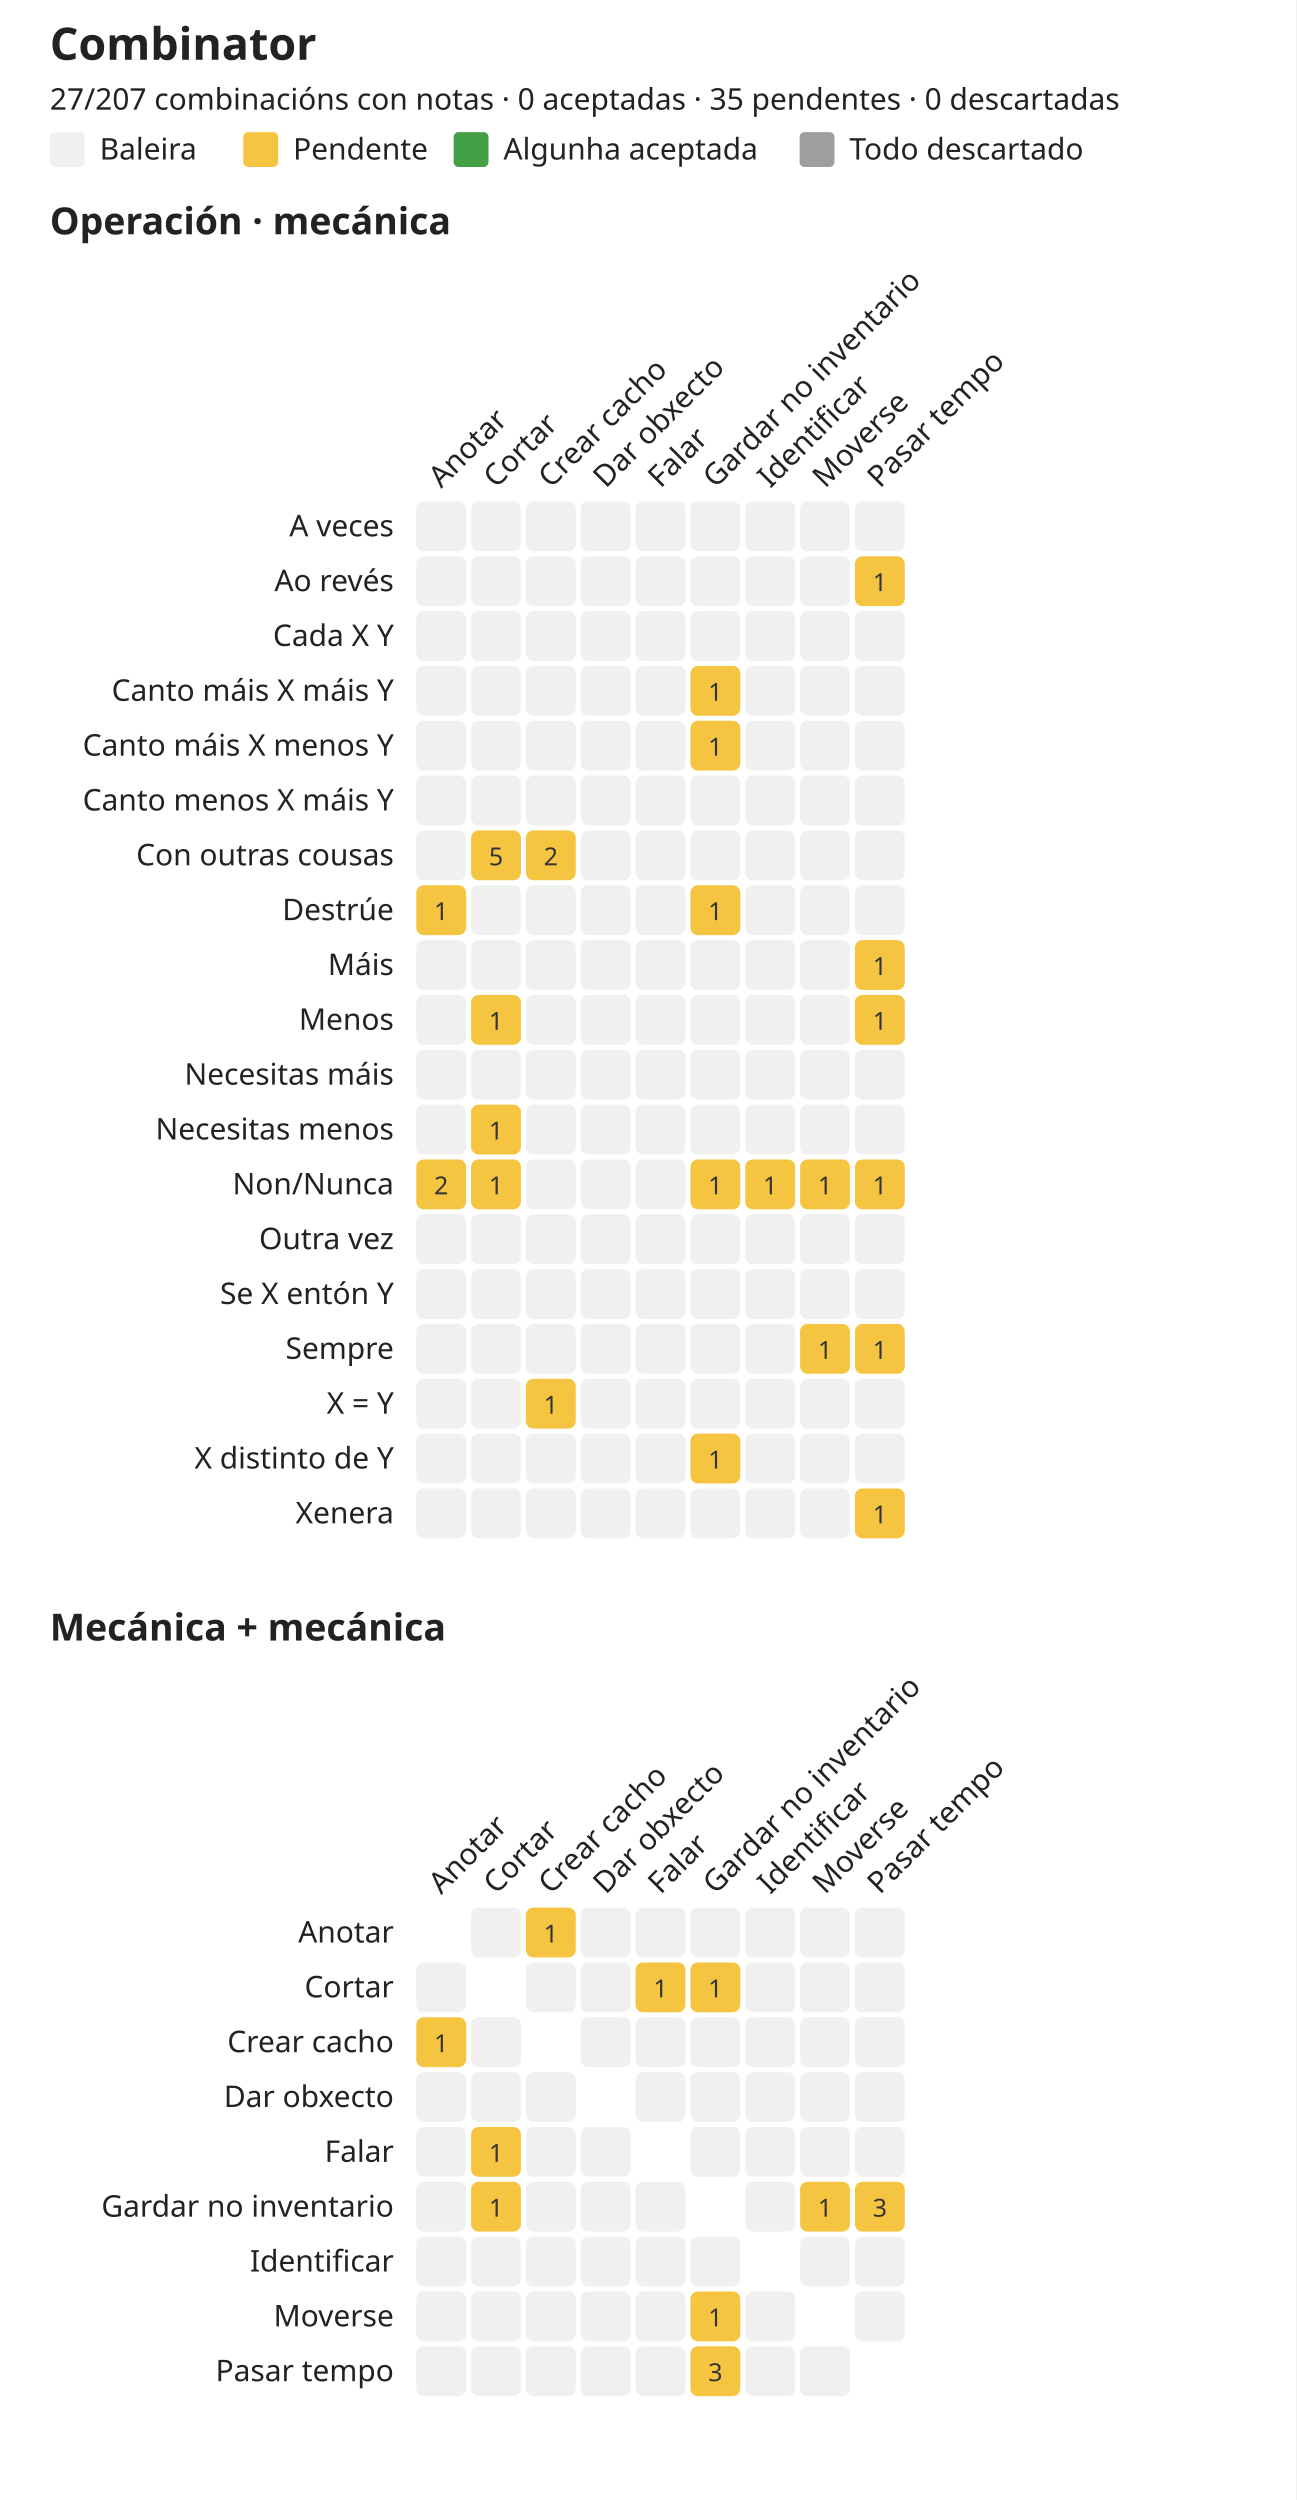
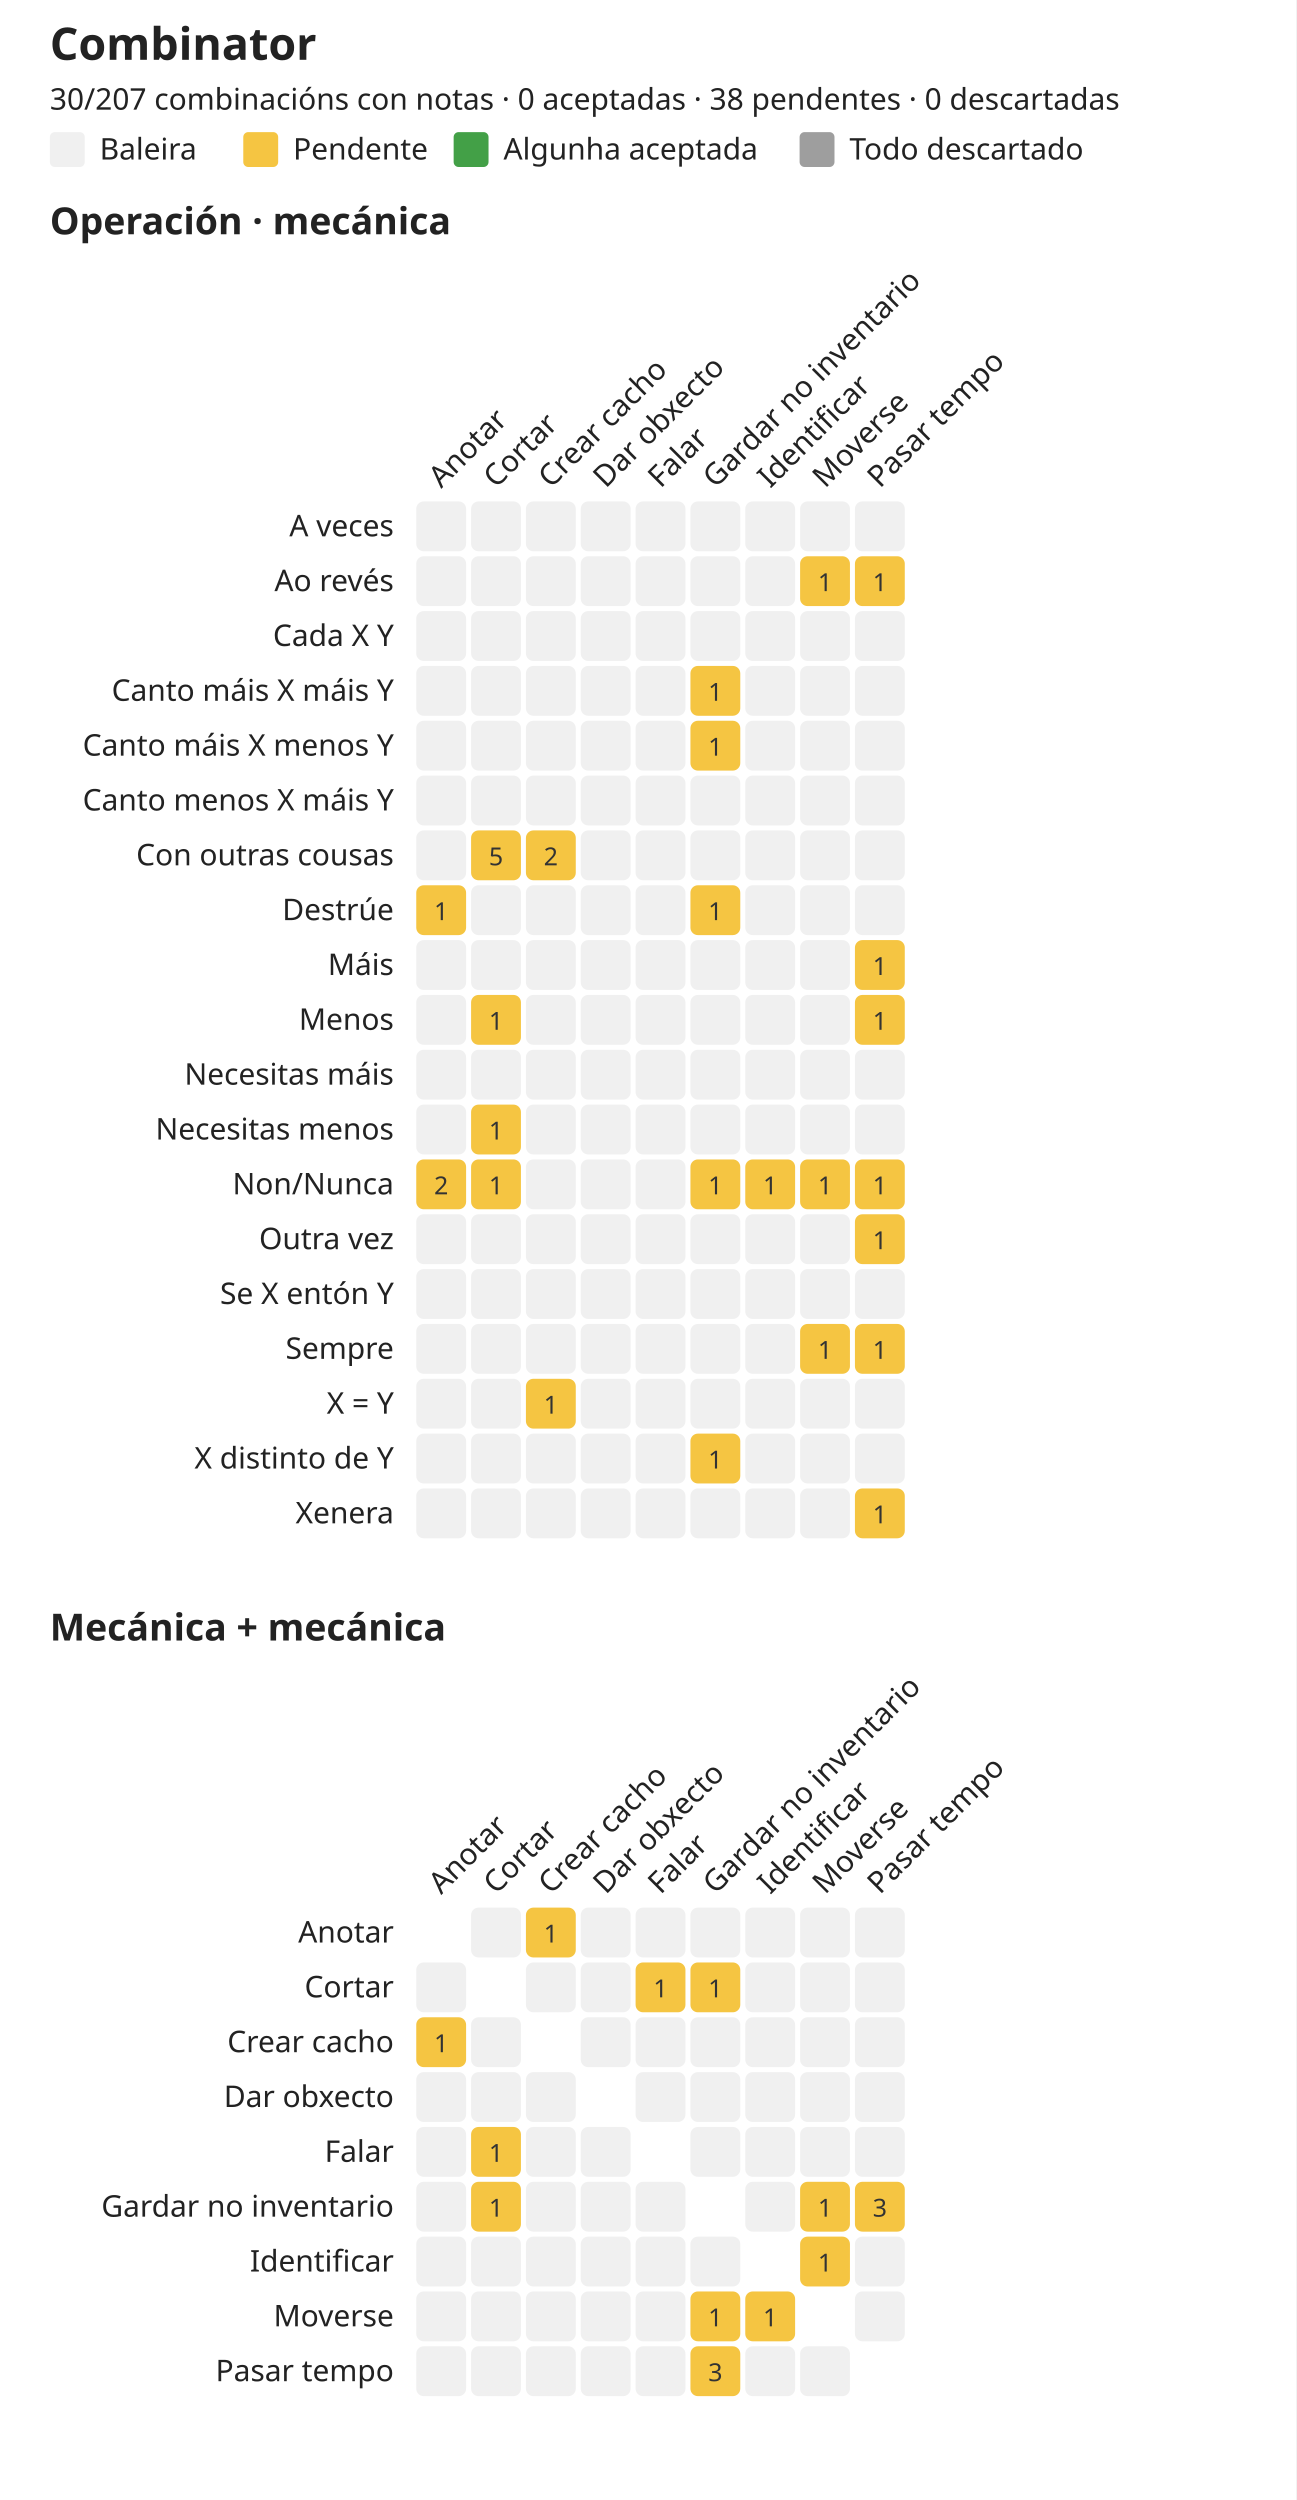
<svg xmlns="http://www.w3.org/2000/svg" width="520" height="1003" viewBox="0 0 520 1003" font-family="sans-serif" font-size="12" fill="#222">
  <rect width="100%" height="100%" fill="#fff" />
  <text x="20" y="24" font-size="18" font-weight="bold">Combinator</text>
-   <text x="20" y="44">27/207 combinacións con notas · 0 aceptadas · 35 pendentes · 0 descartadas</text>
+   <text x="20" y="44">30/207 combinacións con notas · 0 aceptadas · 38 pendentes · 0 descartadas</text>
  <rect x="20" y="53" width="14" height="14" rx="2" fill="#f0f0f0" />
  <text x="40" y="64">Baleira</text>
  <rect x="97.6" y="53" width="14" height="14" rx="2" fill="#f5c542" />
  <text x="117.6" y="64">Pendente</text>
  <rect x="182" y="53" width="14" height="14" rx="2" fill="#43a047" />
  <text x="202" y="64">Algunha aceptada</text>
  <rect x="320.8" y="53" width="14" height="14" rx="2" fill="#9e9e9e" />
  <text x="340.8" y="64">Todo descartado</text>
  <text x="20" y="94" font-size="15" font-weight="bold">Operación · mecánica</text>
  <text x="177" y="196.167" transform="rotate(-45 177 196.1665)">Anotar</text>
  <text x="199" y="196.167" transform="rotate(-45 199 196.1665)">Cortar</text>
  <text x="221" y="196.167" transform="rotate(-45 221 196.1665)">Crear cacho</text>
  <text x="243" y="196.167" transform="rotate(-45 243 196.1665)">Dar obxecto</text>
  <text x="265" y="196.167" transform="rotate(-45 265 196.1665)">Falar</text>
  <text x="287" y="196.167" transform="rotate(-45 287 196.1665)">Gardar no inventario</text>
  <text x="309" y="196.167" transform="rotate(-45 309 196.1665)">Identificar</text>
  <text x="331" y="196.167" transform="rotate(-45 331 196.1665)">Moverse</text>
  <text x="353" y="196.167" transform="rotate(-45 353 196.1665)">Pasar tempo</text>
  <text x="158" y="215.167" text-anchor="end">A veces</text>
  <rect x="167" y="201.167" width="20" height="20" rx="3" fill="#f0f0f0" />
  <rect x="189" y="201.167" width="20" height="20" rx="3" fill="#f0f0f0" />
  <rect x="211" y="201.167" width="20" height="20" rx="3" fill="#f0f0f0" />
  <rect x="233" y="201.167" width="20" height="20" rx="3" fill="#f0f0f0" />
  <rect x="255" y="201.167" width="20" height="20" rx="3" fill="#f0f0f0" />
  <rect x="277" y="201.167" width="20" height="20" rx="3" fill="#f0f0f0" />
  <rect x="299" y="201.167" width="20" height="20" rx="3" fill="#f0f0f0" />
  <rect x="321" y="201.167" width="20" height="20" rx="3" fill="#f0f0f0" />
  <rect x="343" y="201.167" width="20" height="20" rx="3" fill="#f0f0f0" />
  <text x="158" y="237.167" text-anchor="end">Ao revés</text>
  <rect x="167" y="223.167" width="20" height="20" rx="3" fill="#f0f0f0" />
  <rect x="189" y="223.167" width="20" height="20" rx="3" fill="#f0f0f0" />
  <rect x="211" y="223.167" width="20" height="20" rx="3" fill="#f0f0f0" />
  <rect x="233" y="223.167" width="20" height="20" rx="3" fill="#f0f0f0" />
  <rect x="255" y="223.167" width="20" height="20" rx="3" fill="#f0f0f0" />
  <rect x="277" y="223.167" width="20" height="20" rx="3" fill="#f0f0f0" />
  <rect x="299" y="223.167" width="20" height="20" rx="3" fill="#f0f0f0" />
-   <rect x="321" y="223.167" width="20" height="20" rx="3" fill="#f0f0f0" />
+   <rect x="321" y="223.167" width="20" height="20" rx="3" fill="#f5c542" />
+   <text x="331" y="237.167" text-anchor="middle" font-size="10" fill="#333" pointer-events="none">1</text>
  <rect x="343" y="223.167" width="20" height="20" rx="3" fill="#f5c542" />
  <text x="353" y="237.167" text-anchor="middle" font-size="10" fill="#333" pointer-events="none">1</text>
  <text x="158" y="259.167" text-anchor="end">Cada X Y</text>
  <rect x="167" y="245.167" width="20" height="20" rx="3" fill="#f0f0f0" />
  <rect x="189" y="245.167" width="20" height="20" rx="3" fill="#f0f0f0" />
  <rect x="211" y="245.167" width="20" height="20" rx="3" fill="#f0f0f0" />
  <rect x="233" y="245.167" width="20" height="20" rx="3" fill="#f0f0f0" />
  <rect x="255" y="245.167" width="20" height="20" rx="3" fill="#f0f0f0" />
  <rect x="277" y="245.167" width="20" height="20" rx="3" fill="#f0f0f0" />
  <rect x="299" y="245.167" width="20" height="20" rx="3" fill="#f0f0f0" />
  <rect x="321" y="245.167" width="20" height="20" rx="3" fill="#f0f0f0" />
  <rect x="343" y="245.167" width="20" height="20" rx="3" fill="#f0f0f0" />
  <text x="158" y="281.167" text-anchor="end">Canto máis X máis Y</text>
  <rect x="167" y="267.167" width="20" height="20" rx="3" fill="#f0f0f0" />
  <rect x="189" y="267.167" width="20" height="20" rx="3" fill="#f0f0f0" />
  <rect x="211" y="267.167" width="20" height="20" rx="3" fill="#f0f0f0" />
  <rect x="233" y="267.167" width="20" height="20" rx="3" fill="#f0f0f0" />
  <rect x="255" y="267.167" width="20" height="20" rx="3" fill="#f0f0f0" />
  <rect x="277" y="267.167" width="20" height="20" rx="3" fill="#f5c542" />
  <text x="287" y="281.167" text-anchor="middle" font-size="10" fill="#333" pointer-events="none">1</text>
  <rect x="299" y="267.167" width="20" height="20" rx="3" fill="#f0f0f0" />
  <rect x="321" y="267.167" width="20" height="20" rx="3" fill="#f0f0f0" />
  <rect x="343" y="267.167" width="20" height="20" rx="3" fill="#f0f0f0" />
  <text x="158" y="303.167" text-anchor="end">Canto máis X menos Y</text>
  <rect x="167" y="289.167" width="20" height="20" rx="3" fill="#f0f0f0" />
  <rect x="189" y="289.167" width="20" height="20" rx="3" fill="#f0f0f0" />
  <rect x="211" y="289.167" width="20" height="20" rx="3" fill="#f0f0f0" />
  <rect x="233" y="289.167" width="20" height="20" rx="3" fill="#f0f0f0" />
  <rect x="255" y="289.167" width="20" height="20" rx="3" fill="#f0f0f0" />
  <rect x="277" y="289.167" width="20" height="20" rx="3" fill="#f5c542" />
  <text x="287" y="303.167" text-anchor="middle" font-size="10" fill="#333" pointer-events="none">1</text>
  <rect x="299" y="289.167" width="20" height="20" rx="3" fill="#f0f0f0" />
  <rect x="321" y="289.167" width="20" height="20" rx="3" fill="#f0f0f0" />
  <rect x="343" y="289.167" width="20" height="20" rx="3" fill="#f0f0f0" />
  <text x="158" y="325.167" text-anchor="end">Canto menos X máis Y</text>
  <rect x="167" y="311.167" width="20" height="20" rx="3" fill="#f0f0f0" />
  <rect x="189" y="311.167" width="20" height="20" rx="3" fill="#f0f0f0" />
  <rect x="211" y="311.167" width="20" height="20" rx="3" fill="#f0f0f0" />
  <rect x="233" y="311.167" width="20" height="20" rx="3" fill="#f0f0f0" />
  <rect x="255" y="311.167" width="20" height="20" rx="3" fill="#f0f0f0" />
  <rect x="277" y="311.167" width="20" height="20" rx="3" fill="#f0f0f0" />
  <rect x="299" y="311.167" width="20" height="20" rx="3" fill="#f0f0f0" />
  <rect x="321" y="311.167" width="20" height="20" rx="3" fill="#f0f0f0" />
  <rect x="343" y="311.167" width="20" height="20" rx="3" fill="#f0f0f0" />
  <text x="158" y="347.167" text-anchor="end">Con outras cousas</text>
  <rect x="167" y="333.167" width="20" height="20" rx="3" fill="#f0f0f0" />
  <rect x="189" y="333.167" width="20" height="20" rx="3" fill="#f5c542" />
  <text x="199" y="347.167" text-anchor="middle" font-size="10" fill="#333" pointer-events="none">5</text>
  <rect x="211" y="333.167" width="20" height="20" rx="3" fill="#f5c542" />
  <text x="221" y="347.167" text-anchor="middle" font-size="10" fill="#333" pointer-events="none">2</text>
  <rect x="233" y="333.167" width="20" height="20" rx="3" fill="#f0f0f0" />
  <rect x="255" y="333.167" width="20" height="20" rx="3" fill="#f0f0f0" />
  <rect x="277" y="333.167" width="20" height="20" rx="3" fill="#f0f0f0" />
  <rect x="299" y="333.167" width="20" height="20" rx="3" fill="#f0f0f0" />
  <rect x="321" y="333.167" width="20" height="20" rx="3" fill="#f0f0f0" />
  <rect x="343" y="333.167" width="20" height="20" rx="3" fill="#f0f0f0" />
  <text x="158" y="369.167" text-anchor="end">Destrúe</text>
  <rect x="167" y="355.167" width="20" height="20" rx="3" fill="#f5c542" />
  <text x="177" y="369.167" text-anchor="middle" font-size="10" fill="#333" pointer-events="none">1</text>
  <rect x="189" y="355.167" width="20" height="20" rx="3" fill="#f0f0f0" />
  <rect x="211" y="355.167" width="20" height="20" rx="3" fill="#f0f0f0" />
  <rect x="233" y="355.167" width="20" height="20" rx="3" fill="#f0f0f0" />
  <rect x="255" y="355.167" width="20" height="20" rx="3" fill="#f0f0f0" />
  <rect x="277" y="355.167" width="20" height="20" rx="3" fill="#f5c542" />
  <text x="287" y="369.167" text-anchor="middle" font-size="10" fill="#333" pointer-events="none">1</text>
  <rect x="299" y="355.167" width="20" height="20" rx="3" fill="#f0f0f0" />
  <rect x="321" y="355.167" width="20" height="20" rx="3" fill="#f0f0f0" />
  <rect x="343" y="355.167" width="20" height="20" rx="3" fill="#f0f0f0" />
  <text x="158" y="391.167" text-anchor="end">Máis</text>
  <rect x="167" y="377.167" width="20" height="20" rx="3" fill="#f0f0f0" />
  <rect x="189" y="377.167" width="20" height="20" rx="3" fill="#f0f0f0" />
  <rect x="211" y="377.167" width="20" height="20" rx="3" fill="#f0f0f0" />
  <rect x="233" y="377.167" width="20" height="20" rx="3" fill="#f0f0f0" />
  <rect x="255" y="377.167" width="20" height="20" rx="3" fill="#f0f0f0" />
  <rect x="277" y="377.167" width="20" height="20" rx="3" fill="#f0f0f0" />
  <rect x="299" y="377.167" width="20" height="20" rx="3" fill="#f0f0f0" />
  <rect x="321" y="377.167" width="20" height="20" rx="3" fill="#f0f0f0" />
  <rect x="343" y="377.167" width="20" height="20" rx="3" fill="#f5c542" />
  <text x="353" y="391.167" text-anchor="middle" font-size="10" fill="#333" pointer-events="none">1</text>
  <text x="158" y="413.167" text-anchor="end">Menos</text>
  <rect x="167" y="399.167" width="20" height="20" rx="3" fill="#f0f0f0" />
  <rect x="189" y="399.167" width="20" height="20" rx="3" fill="#f5c542" />
  <text x="199" y="413.167" text-anchor="middle" font-size="10" fill="#333" pointer-events="none">1</text>
  <rect x="211" y="399.167" width="20" height="20" rx="3" fill="#f0f0f0" />
  <rect x="233" y="399.167" width="20" height="20" rx="3" fill="#f0f0f0" />
  <rect x="255" y="399.167" width="20" height="20" rx="3" fill="#f0f0f0" />
  <rect x="277" y="399.167" width="20" height="20" rx="3" fill="#f0f0f0" />
  <rect x="299" y="399.167" width="20" height="20" rx="3" fill="#f0f0f0" />
  <rect x="321" y="399.167" width="20" height="20" rx="3" fill="#f0f0f0" />
  <rect x="343" y="399.167" width="20" height="20" rx="3" fill="#f5c542" />
  <text x="353" y="413.167" text-anchor="middle" font-size="10" fill="#333" pointer-events="none">1</text>
  <text x="158" y="435.167" text-anchor="end">Necesitas máis</text>
  <rect x="167" y="421.167" width="20" height="20" rx="3" fill="#f0f0f0" />
  <rect x="189" y="421.167" width="20" height="20" rx="3" fill="#f0f0f0" />
  <rect x="211" y="421.167" width="20" height="20" rx="3" fill="#f0f0f0" />
  <rect x="233" y="421.167" width="20" height="20" rx="3" fill="#f0f0f0" />
  <rect x="255" y="421.167" width="20" height="20" rx="3" fill="#f0f0f0" />
  <rect x="277" y="421.167" width="20" height="20" rx="3" fill="#f0f0f0" />
  <rect x="299" y="421.167" width="20" height="20" rx="3" fill="#f0f0f0" />
  <rect x="321" y="421.167" width="20" height="20" rx="3" fill="#f0f0f0" />
  <rect x="343" y="421.167" width="20" height="20" rx="3" fill="#f0f0f0" />
  <text x="158" y="457.167" text-anchor="end">Necesitas menos</text>
  <rect x="167" y="443.167" width="20" height="20" rx="3" fill="#f0f0f0" />
  <rect x="189" y="443.167" width="20" height="20" rx="3" fill="#f5c542" />
  <text x="199" y="457.167" text-anchor="middle" font-size="10" fill="#333" pointer-events="none">1</text>
  <rect x="211" y="443.167" width="20" height="20" rx="3" fill="#f0f0f0" />
  <rect x="233" y="443.167" width="20" height="20" rx="3" fill="#f0f0f0" />
  <rect x="255" y="443.167" width="20" height="20" rx="3" fill="#f0f0f0" />
  <rect x="277" y="443.167" width="20" height="20" rx="3" fill="#f0f0f0" />
  <rect x="299" y="443.167" width="20" height="20" rx="3" fill="#f0f0f0" />
  <rect x="321" y="443.167" width="20" height="20" rx="3" fill="#f0f0f0" />
  <rect x="343" y="443.167" width="20" height="20" rx="3" fill="#f0f0f0" />
  <text x="158" y="479.167" text-anchor="end">Non/Nunca</text>
  <rect x="167" y="465.167" width="20" height="20" rx="3" fill="#f5c542" />
  <text x="177" y="479.167" text-anchor="middle" font-size="10" fill="#333" pointer-events="none">2</text>
  <rect x="189" y="465.167" width="20" height="20" rx="3" fill="#f5c542" />
  <text x="199" y="479.167" text-anchor="middle" font-size="10" fill="#333" pointer-events="none">1</text>
  <rect x="211" y="465.167" width="20" height="20" rx="3" fill="#f0f0f0" />
  <rect x="233" y="465.167" width="20" height="20" rx="3" fill="#f0f0f0" />
  <rect x="255" y="465.167" width="20" height="20" rx="3" fill="#f0f0f0" />
  <rect x="277" y="465.167" width="20" height="20" rx="3" fill="#f5c542" />
  <text x="287" y="479.167" text-anchor="middle" font-size="10" fill="#333" pointer-events="none">1</text>
  <rect x="299" y="465.167" width="20" height="20" rx="3" fill="#f5c542" />
  <text x="309" y="479.167" text-anchor="middle" font-size="10" fill="#333" pointer-events="none">1</text>
  <rect x="321" y="465.167" width="20" height="20" rx="3" fill="#f5c542" />
  <text x="331" y="479.167" text-anchor="middle" font-size="10" fill="#333" pointer-events="none">1</text>
  <rect x="343" y="465.167" width="20" height="20" rx="3" fill="#f5c542" />
  <text x="353" y="479.167" text-anchor="middle" font-size="10" fill="#333" pointer-events="none">1</text>
  <text x="158" y="501.167" text-anchor="end">Outra vez</text>
  <rect x="167" y="487.167" width="20" height="20" rx="3" fill="#f0f0f0" />
  <rect x="189" y="487.167" width="20" height="20" rx="3" fill="#f0f0f0" />
  <rect x="211" y="487.167" width="20" height="20" rx="3" fill="#f0f0f0" />
  <rect x="233" y="487.167" width="20" height="20" rx="3" fill="#f0f0f0" />
  <rect x="255" y="487.167" width="20" height="20" rx="3" fill="#f0f0f0" />
  <rect x="277" y="487.167" width="20" height="20" rx="3" fill="#f0f0f0" />
  <rect x="299" y="487.167" width="20" height="20" rx="3" fill="#f0f0f0" />
  <rect x="321" y="487.167" width="20" height="20" rx="3" fill="#f0f0f0" />
-   <rect x="343" y="487.167" width="20" height="20" rx="3" fill="#f0f0f0" />
+   <rect x="343" y="487.167" width="20" height="20" rx="3" fill="#f5c542" />
+   <text x="353" y="501.167" text-anchor="middle" font-size="10" fill="#333" pointer-events="none">1</text>
  <text x="158" y="523.167" text-anchor="end">Se X entón Y</text>
  <rect x="167" y="509.167" width="20" height="20" rx="3" fill="#f0f0f0" />
  <rect x="189" y="509.167" width="20" height="20" rx="3" fill="#f0f0f0" />
  <rect x="211" y="509.167" width="20" height="20" rx="3" fill="#f0f0f0" />
  <rect x="233" y="509.167" width="20" height="20" rx="3" fill="#f0f0f0" />
  <rect x="255" y="509.167" width="20" height="20" rx="3" fill="#f0f0f0" />
  <rect x="277" y="509.167" width="20" height="20" rx="3" fill="#f0f0f0" />
  <rect x="299" y="509.167" width="20" height="20" rx="3" fill="#f0f0f0" />
  <rect x="321" y="509.167" width="20" height="20" rx="3" fill="#f0f0f0" />
  <rect x="343" y="509.167" width="20" height="20" rx="3" fill="#f0f0f0" />
  <text x="158" y="545.167" text-anchor="end">Sempre</text>
  <rect x="167" y="531.167" width="20" height="20" rx="3" fill="#f0f0f0" />
  <rect x="189" y="531.167" width="20" height="20" rx="3" fill="#f0f0f0" />
  <rect x="211" y="531.167" width="20" height="20" rx="3" fill="#f0f0f0" />
  <rect x="233" y="531.167" width="20" height="20" rx="3" fill="#f0f0f0" />
  <rect x="255" y="531.167" width="20" height="20" rx="3" fill="#f0f0f0" />
  <rect x="277" y="531.167" width="20" height="20" rx="3" fill="#f0f0f0" />
  <rect x="299" y="531.167" width="20" height="20" rx="3" fill="#f0f0f0" />
  <rect x="321" y="531.167" width="20" height="20" rx="3" fill="#f5c542" />
  <text x="331" y="545.167" text-anchor="middle" font-size="10" fill="#333" pointer-events="none">1</text>
  <rect x="343" y="531.167" width="20" height="20" rx="3" fill="#f5c542" />
  <text x="353" y="545.167" text-anchor="middle" font-size="10" fill="#333" pointer-events="none">1</text>
  <text x="158" y="567.167" text-anchor="end">X = Y</text>
  <rect x="167" y="553.167" width="20" height="20" rx="3" fill="#f0f0f0" />
  <rect x="189" y="553.167" width="20" height="20" rx="3" fill="#f0f0f0" />
  <rect x="211" y="553.167" width="20" height="20" rx="3" fill="#f5c542" />
  <text x="221" y="567.167" text-anchor="middle" font-size="10" fill="#333" pointer-events="none">1</text>
  <rect x="233" y="553.167" width="20" height="20" rx="3" fill="#f0f0f0" />
  <rect x="255" y="553.167" width="20" height="20" rx="3" fill="#f0f0f0" />
  <rect x="277" y="553.167" width="20" height="20" rx="3" fill="#f0f0f0" />
  <rect x="299" y="553.167" width="20" height="20" rx="3" fill="#f0f0f0" />
  <rect x="321" y="553.167" width="20" height="20" rx="3" fill="#f0f0f0" />
  <rect x="343" y="553.167" width="20" height="20" rx="3" fill="#f0f0f0" />
  <text x="158" y="589.167" text-anchor="end">X distinto de Y</text>
  <rect x="167" y="575.167" width="20" height="20" rx="3" fill="#f0f0f0" />
  <rect x="189" y="575.167" width="20" height="20" rx="3" fill="#f0f0f0" />
  <rect x="211" y="575.167" width="20" height="20" rx="3" fill="#f0f0f0" />
  <rect x="233" y="575.167" width="20" height="20" rx="3" fill="#f0f0f0" />
  <rect x="255" y="575.167" width="20" height="20" rx="3" fill="#f0f0f0" />
  <rect x="277" y="575.167" width="20" height="20" rx="3" fill="#f5c542" />
  <text x="287" y="589.167" text-anchor="middle" font-size="10" fill="#333" pointer-events="none">1</text>
  <rect x="299" y="575.167" width="20" height="20" rx="3" fill="#f0f0f0" />
  <rect x="321" y="575.167" width="20" height="20" rx="3" fill="#f0f0f0" />
  <rect x="343" y="575.167" width="20" height="20" rx="3" fill="#f0f0f0" />
  <text x="158" y="611.167" text-anchor="end">Xenera</text>
  <rect x="167" y="597.167" width="20" height="20" rx="3" fill="#f0f0f0" />
  <rect x="189" y="597.167" width="20" height="20" rx="3" fill="#f0f0f0" />
  <rect x="211" y="597.167" width="20" height="20" rx="3" fill="#f0f0f0" />
  <rect x="233" y="597.167" width="20" height="20" rx="3" fill="#f0f0f0" />
  <rect x="255" y="597.167" width="20" height="20" rx="3" fill="#f0f0f0" />
  <rect x="277" y="597.167" width="20" height="20" rx="3" fill="#f0f0f0" />
  <rect x="299" y="597.167" width="20" height="20" rx="3" fill="#f0f0f0" />
  <rect x="321" y="597.167" width="20" height="20" rx="3" fill="#f0f0f0" />
  <rect x="343" y="597.167" width="20" height="20" rx="3" fill="#f5c542" />
  <text x="353" y="611.167" text-anchor="middle" font-size="10" fill="#333" pointer-events="none">1</text>
  <text x="20" y="658.167" font-size="15" font-weight="bold">Mecánica + mecánica</text>
  <text x="177" y="760.333" transform="rotate(-45 177 760.333)">Anotar</text>
  <text x="199" y="760.333" transform="rotate(-45 199 760.333)">Cortar</text>
  <text x="221" y="760.333" transform="rotate(-45 221 760.333)">Crear cacho</text>
  <text x="243" y="760.333" transform="rotate(-45 243 760.333)">Dar obxecto</text>
  <text x="265" y="760.333" transform="rotate(-45 265 760.333)">Falar</text>
  <text x="287" y="760.333" transform="rotate(-45 287 760.333)">Gardar no inventario</text>
  <text x="309" y="760.333" transform="rotate(-45 309 760.333)">Identificar</text>
  <text x="331" y="760.333" transform="rotate(-45 331 760.333)">Moverse</text>
  <text x="353" y="760.333" transform="rotate(-45 353 760.333)">Pasar tempo</text>
  <text x="158" y="779.333" text-anchor="end">Anotar</text>
  <rect x="189" y="765.333" width="20" height="20" rx="3" fill="#f0f0f0" />
  <rect x="211" y="765.333" width="20" height="20" rx="3" fill="#f5c542" />
  <text x="221" y="779.333" text-anchor="middle" font-size="10" fill="#333" pointer-events="none">1</text>
  <rect x="233" y="765.333" width="20" height="20" rx="3" fill="#f0f0f0" />
  <rect x="255" y="765.333" width="20" height="20" rx="3" fill="#f0f0f0" />
  <rect x="277" y="765.333" width="20" height="20" rx="3" fill="#f0f0f0" />
  <rect x="299" y="765.333" width="20" height="20" rx="3" fill="#f0f0f0" />
  <rect x="321" y="765.333" width="20" height="20" rx="3" fill="#f0f0f0" />
  <rect x="343" y="765.333" width="20" height="20" rx="3" fill="#f0f0f0" />
  <text x="158" y="801.333" text-anchor="end">Cortar</text>
  <rect x="167" y="787.333" width="20" height="20" rx="3" fill="#f0f0f0" />
  <rect x="211" y="787.333" width="20" height="20" rx="3" fill="#f0f0f0" />
  <rect x="233" y="787.333" width="20" height="20" rx="3" fill="#f0f0f0" />
  <rect x="255" y="787.333" width="20" height="20" rx="3" fill="#f5c542" />
  <text x="265" y="801.333" text-anchor="middle" font-size="10" fill="#333" pointer-events="none">1</text>
  <rect x="277" y="787.333" width="20" height="20" rx="3" fill="#f5c542" />
  <text x="287" y="801.333" text-anchor="middle" font-size="10" fill="#333" pointer-events="none">1</text>
  <rect x="299" y="787.333" width="20" height="20" rx="3" fill="#f0f0f0" />
  <rect x="321" y="787.333" width="20" height="20" rx="3" fill="#f0f0f0" />
  <rect x="343" y="787.333" width="20" height="20" rx="3" fill="#f0f0f0" />
  <text x="158" y="823.333" text-anchor="end">Crear cacho</text>
  <rect x="167" y="809.333" width="20" height="20" rx="3" fill="#f5c542" />
  <text x="177" y="823.333" text-anchor="middle" font-size="10" fill="#333" pointer-events="none">1</text>
  <rect x="189" y="809.333" width="20" height="20" rx="3" fill="#f0f0f0" />
  <rect x="233" y="809.333" width="20" height="20" rx="3" fill="#f0f0f0" />
  <rect x="255" y="809.333" width="20" height="20" rx="3" fill="#f0f0f0" />
  <rect x="277" y="809.333" width="20" height="20" rx="3" fill="#f0f0f0" />
  <rect x="299" y="809.333" width="20" height="20" rx="3" fill="#f0f0f0" />
  <rect x="321" y="809.333" width="20" height="20" rx="3" fill="#f0f0f0" />
  <rect x="343" y="809.333" width="20" height="20" rx="3" fill="#f0f0f0" />
  <text x="158" y="845.333" text-anchor="end">Dar obxecto</text>
  <rect x="167" y="831.333" width="20" height="20" rx="3" fill="#f0f0f0" />
  <rect x="189" y="831.333" width="20" height="20" rx="3" fill="#f0f0f0" />
  <rect x="211" y="831.333" width="20" height="20" rx="3" fill="#f0f0f0" />
  <rect x="255" y="831.333" width="20" height="20" rx="3" fill="#f0f0f0" />
  <rect x="277" y="831.333" width="20" height="20" rx="3" fill="#f0f0f0" />
  <rect x="299" y="831.333" width="20" height="20" rx="3" fill="#f0f0f0" />
  <rect x="321" y="831.333" width="20" height="20" rx="3" fill="#f0f0f0" />
  <rect x="343" y="831.333" width="20" height="20" rx="3" fill="#f0f0f0" />
  <text x="158" y="867.333" text-anchor="end">Falar</text>
  <rect x="167" y="853.333" width="20" height="20" rx="3" fill="#f0f0f0" />
  <rect x="189" y="853.333" width="20" height="20" rx="3" fill="#f5c542" />
  <text x="199" y="867.333" text-anchor="middle" font-size="10" fill="#333" pointer-events="none">1</text>
  <rect x="211" y="853.333" width="20" height="20" rx="3" fill="#f0f0f0" />
  <rect x="233" y="853.333" width="20" height="20" rx="3" fill="#f0f0f0" />
  <rect x="277" y="853.333" width="20" height="20" rx="3" fill="#f0f0f0" />
  <rect x="299" y="853.333" width="20" height="20" rx="3" fill="#f0f0f0" />
  <rect x="321" y="853.333" width="20" height="20" rx="3" fill="#f0f0f0" />
  <rect x="343" y="853.333" width="20" height="20" rx="3" fill="#f0f0f0" />
  <text x="158" y="889.333" text-anchor="end">Gardar no inventario</text>
  <rect x="167" y="875.333" width="20" height="20" rx="3" fill="#f0f0f0" />
  <rect x="189" y="875.333" width="20" height="20" rx="3" fill="#f5c542" />
  <text x="199" y="889.333" text-anchor="middle" font-size="10" fill="#333" pointer-events="none">1</text>
  <rect x="211" y="875.333" width="20" height="20" rx="3" fill="#f0f0f0" />
  <rect x="233" y="875.333" width="20" height="20" rx="3" fill="#f0f0f0" />
  <rect x="255" y="875.333" width="20" height="20" rx="3" fill="#f0f0f0" />
  <rect x="299" y="875.333" width="20" height="20" rx="3" fill="#f0f0f0" />
  <rect x="321" y="875.333" width="20" height="20" rx="3" fill="#f5c542" />
  <text x="331" y="889.333" text-anchor="middle" font-size="10" fill="#333" pointer-events="none">1</text>
  <rect x="343" y="875.333" width="20" height="20" rx="3" fill="#f5c542" />
  <text x="353" y="889.333" text-anchor="middle" font-size="10" fill="#333" pointer-events="none">3</text>
  <text x="158" y="911.333" text-anchor="end">Identificar</text>
  <rect x="167" y="897.333" width="20" height="20" rx="3" fill="#f0f0f0" />
  <rect x="189" y="897.333" width="20" height="20" rx="3" fill="#f0f0f0" />
  <rect x="211" y="897.333" width="20" height="20" rx="3" fill="#f0f0f0" />
  <rect x="233" y="897.333" width="20" height="20" rx="3" fill="#f0f0f0" />
  <rect x="255" y="897.333" width="20" height="20" rx="3" fill="#f0f0f0" />
  <rect x="277" y="897.333" width="20" height="20" rx="3" fill="#f0f0f0" />
-   <rect x="321" y="897.333" width="20" height="20" rx="3" fill="#f0f0f0" />
+   <rect x="321" y="897.333" width="20" height="20" rx="3" fill="#f5c542" />
+   <text x="331" y="911.333" text-anchor="middle" font-size="10" fill="#333" pointer-events="none">1</text>
  <rect x="343" y="897.333" width="20" height="20" rx="3" fill="#f0f0f0" />
  <text x="158" y="933.333" text-anchor="end">Moverse</text>
  <rect x="167" y="919.333" width="20" height="20" rx="3" fill="#f0f0f0" />
  <rect x="189" y="919.333" width="20" height="20" rx="3" fill="#f0f0f0" />
  <rect x="211" y="919.333" width="20" height="20" rx="3" fill="#f0f0f0" />
  <rect x="233" y="919.333" width="20" height="20" rx="3" fill="#f0f0f0" />
  <rect x="255" y="919.333" width="20" height="20" rx="3" fill="#f0f0f0" />
  <rect x="277" y="919.333" width="20" height="20" rx="3" fill="#f5c542" />
  <text x="287" y="933.333" text-anchor="middle" font-size="10" fill="#333" pointer-events="none">1</text>
-   <rect x="299" y="919.333" width="20" height="20" rx="3" fill="#f0f0f0" />
+   <rect x="299" y="919.333" width="20" height="20" rx="3" fill="#f5c542" />
+   <text x="309" y="933.333" text-anchor="middle" font-size="10" fill="#333" pointer-events="none">1</text>
  <rect x="343" y="919.333" width="20" height="20" rx="3" fill="#f0f0f0" />
  <text x="158" y="955.333" text-anchor="end">Pasar tempo</text>
  <rect x="167" y="941.333" width="20" height="20" rx="3" fill="#f0f0f0" />
  <rect x="189" y="941.333" width="20" height="20" rx="3" fill="#f0f0f0" />
  <rect x="211" y="941.333" width="20" height="20" rx="3" fill="#f0f0f0" />
  <rect x="233" y="941.333" width="20" height="20" rx="3" fill="#f0f0f0" />
  <rect x="255" y="941.333" width="20" height="20" rx="3" fill="#f0f0f0" />
  <rect x="277" y="941.333" width="20" height="20" rx="3" fill="#f5c542" />
  <text x="287" y="955.333" text-anchor="middle" font-size="10" fill="#333" pointer-events="none">3</text>
  <rect x="299" y="941.333" width="20" height="20" rx="3" fill="#f0f0f0" />
  <rect x="321" y="941.333" width="20" height="20" rx="3" fill="#f0f0f0" />
</svg>
